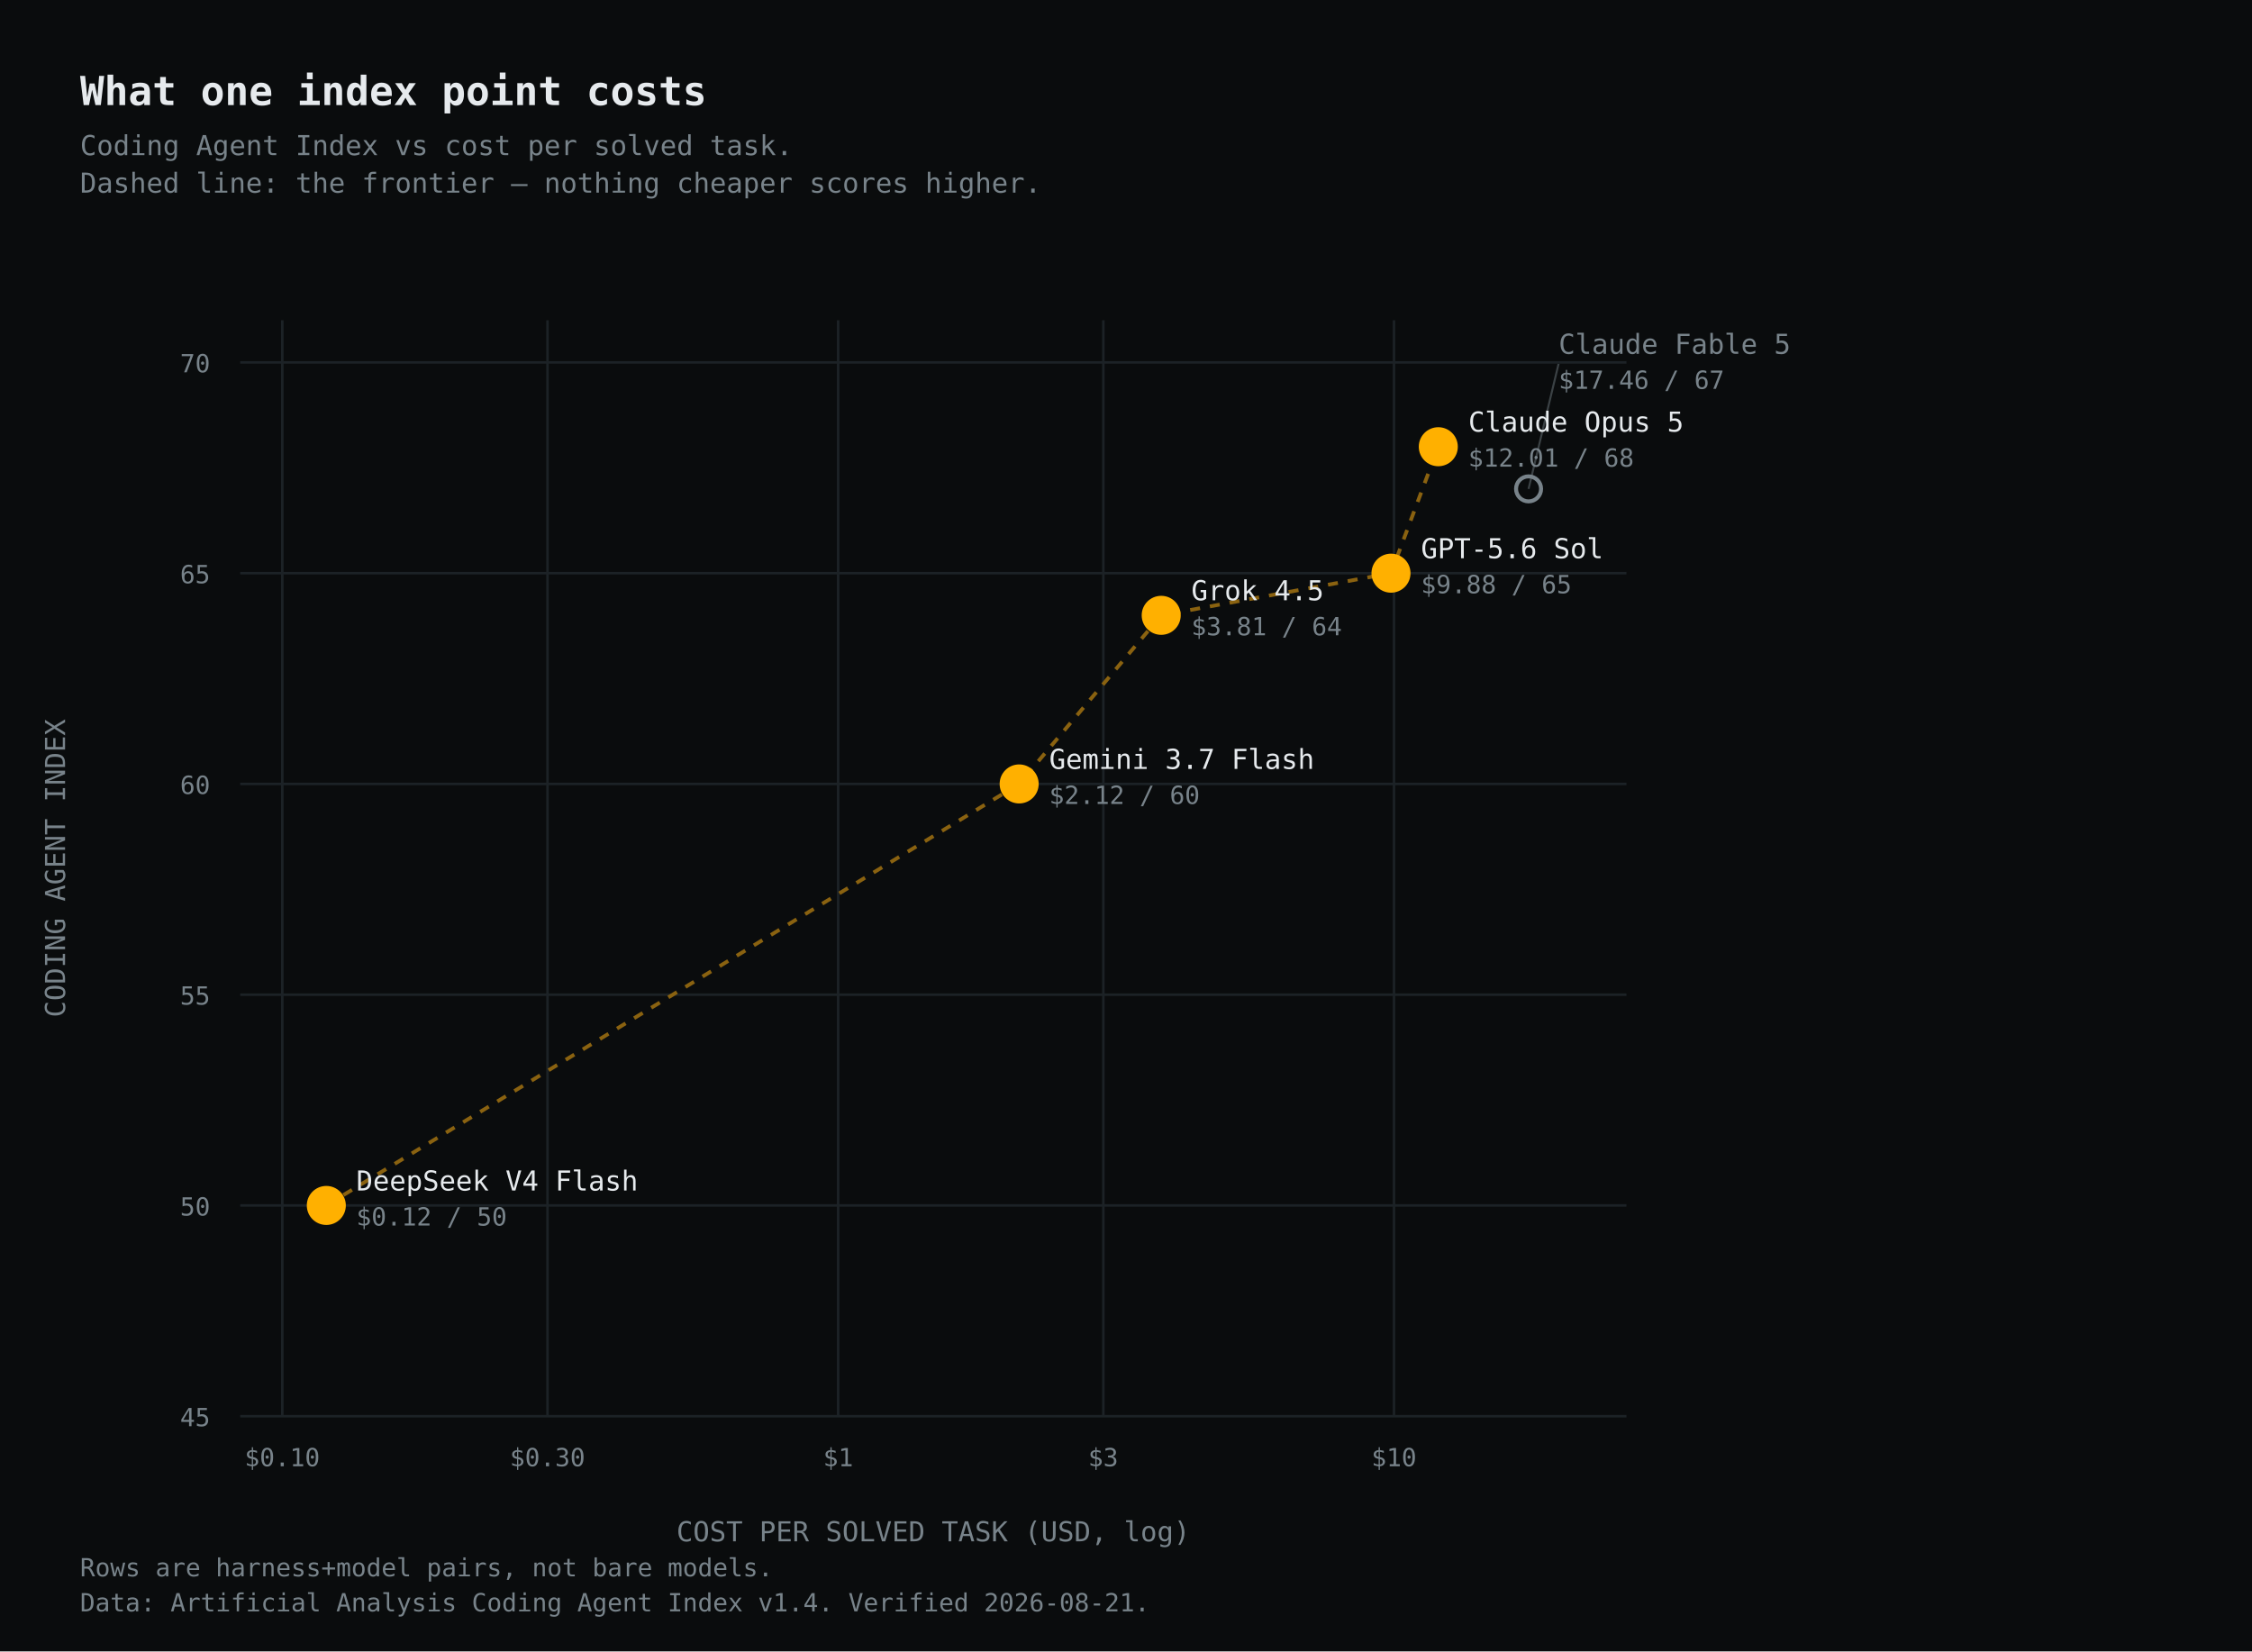
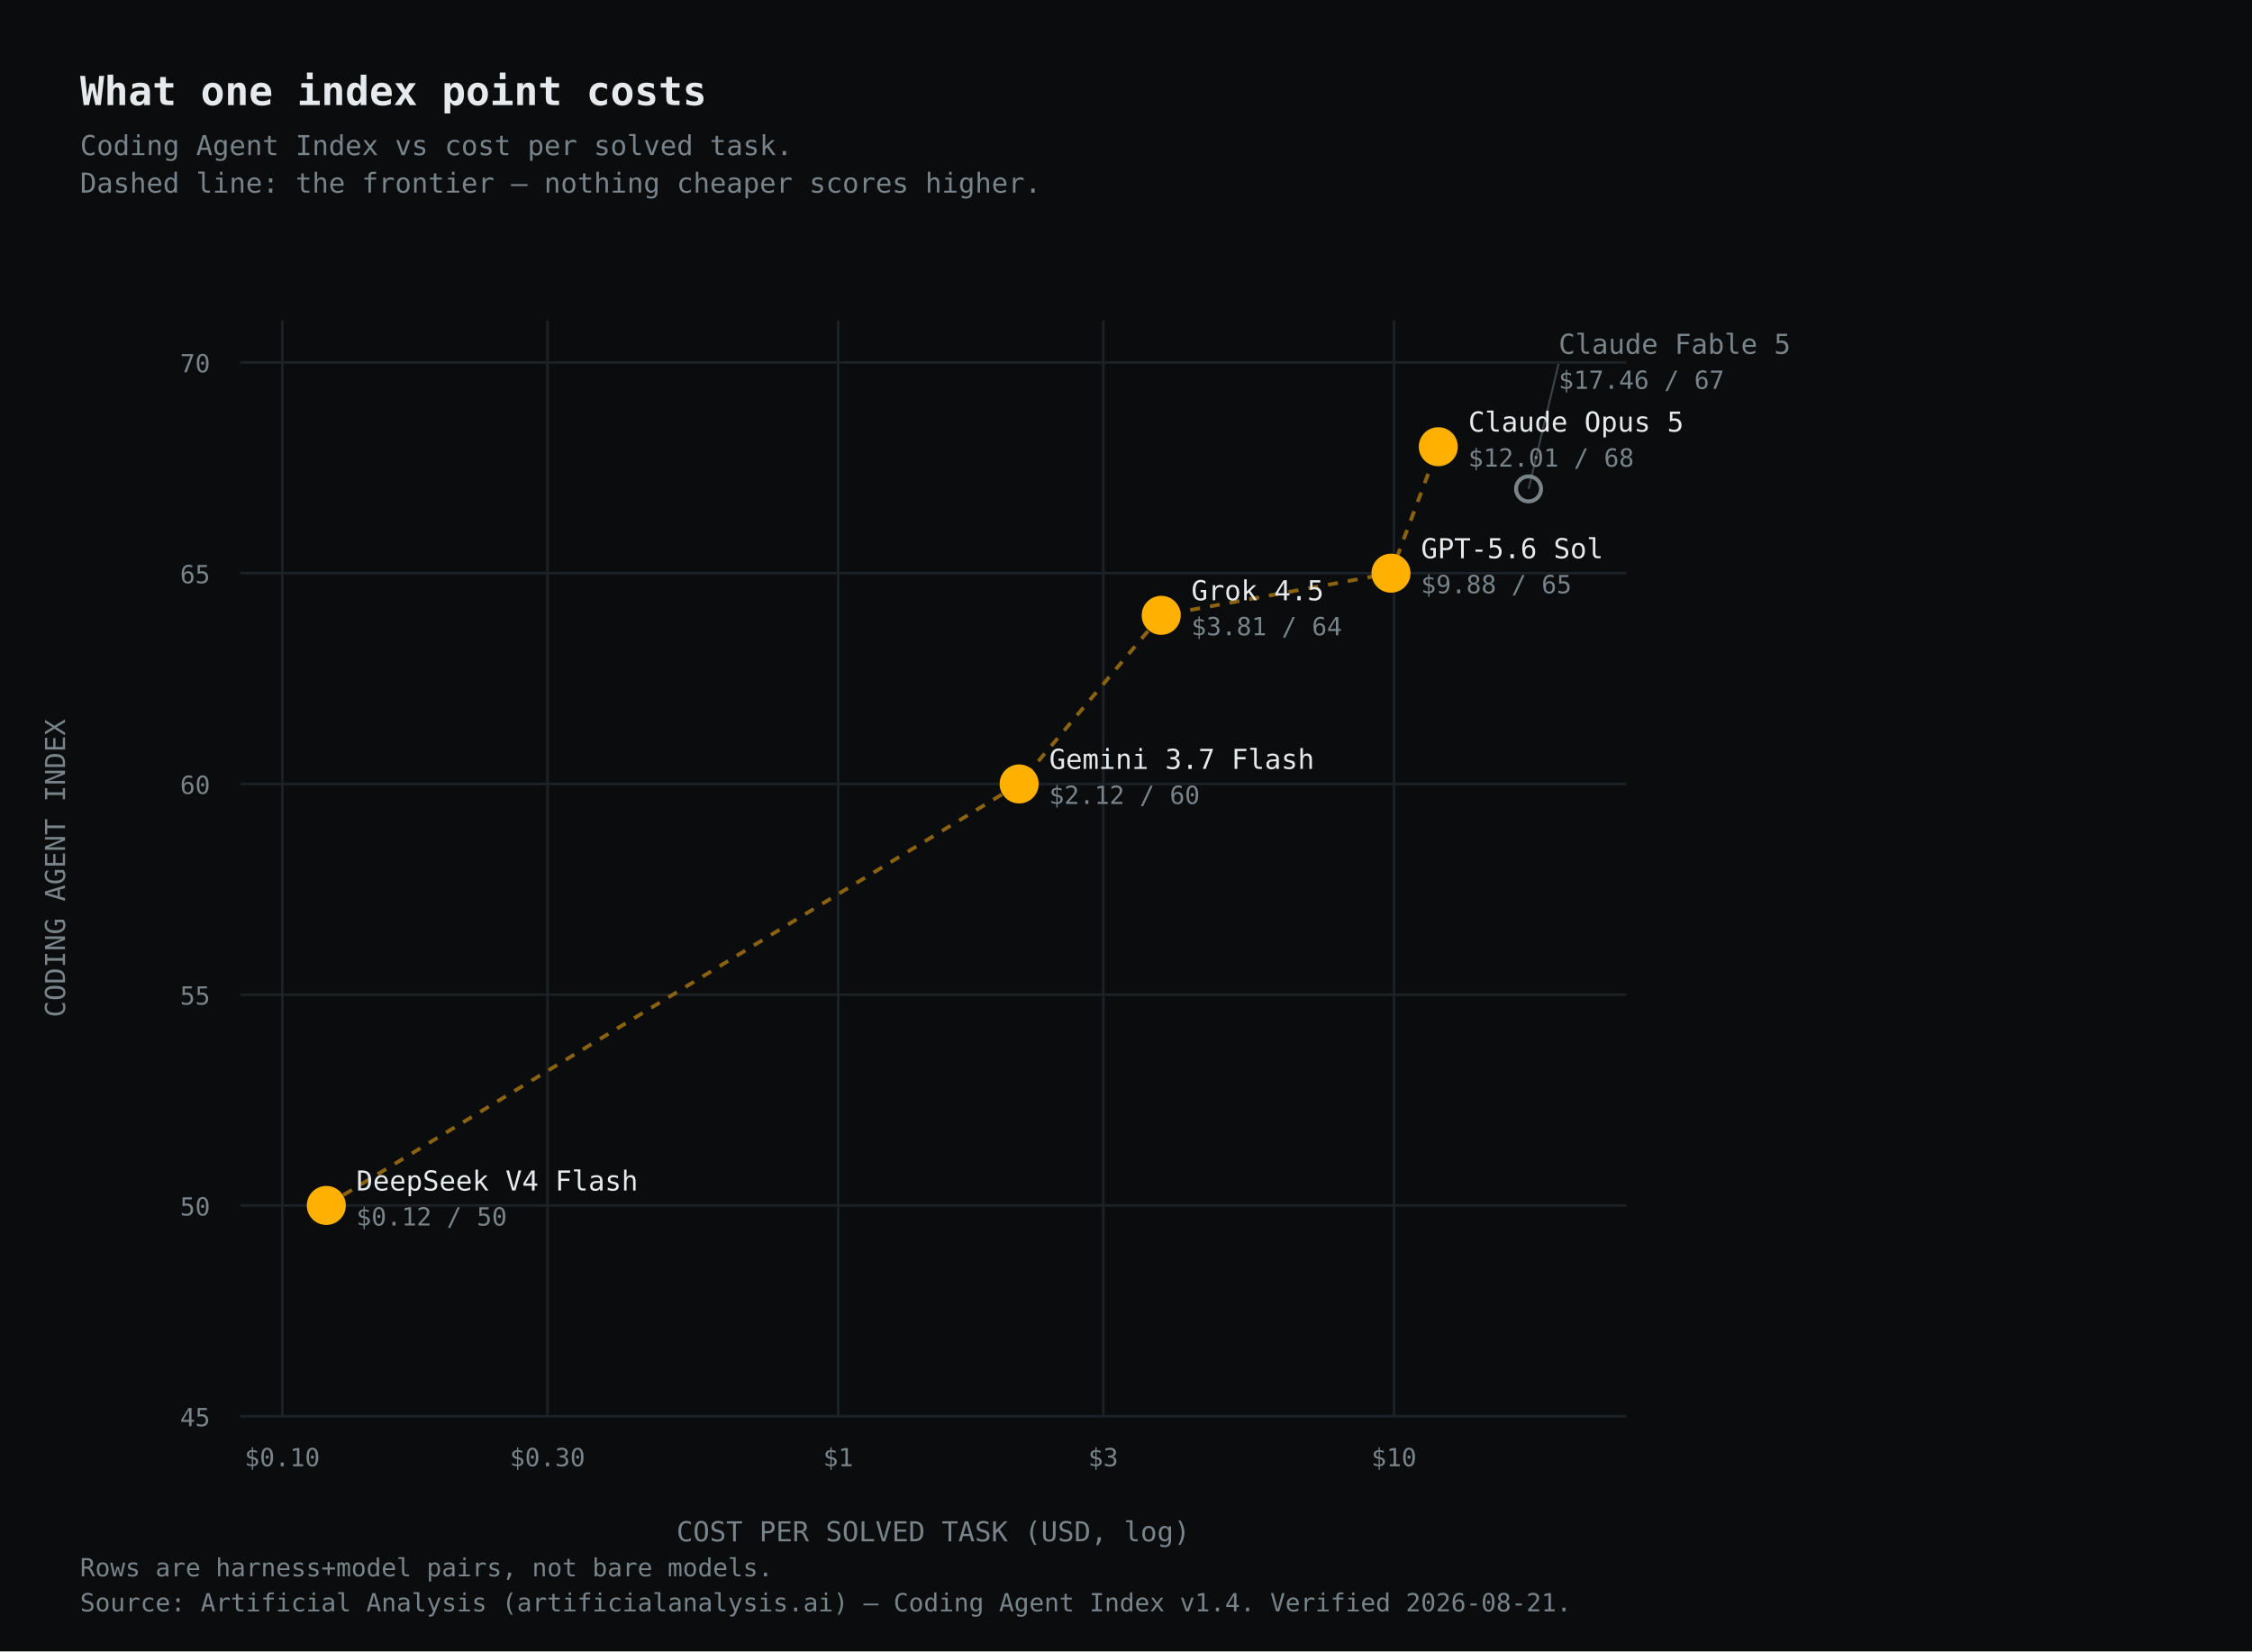
<svg xmlns="http://www.w3.org/2000/svg" width="900" height="660" viewBox="0 0 900 660" role="img" aria-label="What one index point costs">
  <rect width="900" height="660" fill="#0A0C0D" />
  <text x="32.0" y="42.0" fill="#E6EAED" font-family="JetBrains Mono, SFMono-Regular, Menlo, Consolas, monospace" font-size="16.0" font-weight="700" text-anchor="start">What one index point costs</text>
  <text x="32.0" y="62.0" fill="#78838A" font-family="JetBrains Mono, SFMono-Regular, Menlo, Consolas, monospace" font-size="11.0" font-weight="400" text-anchor="start">Coding Agent Index vs cost per solved task.</text>
  <text x="32.0" y="77.0" fill="#78838A" font-family="JetBrains Mono, SFMono-Regular, Menlo, Consolas, monospace" font-size="11.0" font-weight="400" text-anchor="start">Dashed line: the frontier — nothing cheaper scores higher.</text>
  <line x1="610.883" y1="195.385" x2="622.883" y2="145.385" stroke="#78838A" stroke-width="0.8" opacity="0.45" />
  <line x1="112.821" y1="128" x2="112.821" y2="566" stroke="#1C2226" />
  <text x="112.8" y="586.0" fill="#78838A" font-family="JetBrains Mono, SFMono-Regular, Menlo, Consolas, monospace" font-size="10.0" font-weight="400" text-anchor="middle">$0.10</text>
  <line x1="218.808" y1="128" x2="218.808" y2="566" stroke="#1C2226" />
  <text x="218.8" y="586.0" fill="#78838A" font-family="JetBrains Mono, SFMono-Regular, Menlo, Consolas, monospace" font-size="10.0" font-weight="400" text-anchor="middle">$0.30</text>
  <line x1="334.961" y1="128" x2="334.961" y2="566" stroke="#1C2226" />
  <text x="335.0" y="586.0" fill="#78838A" font-family="JetBrains Mono, SFMono-Regular, Menlo, Consolas, monospace" font-size="10.0" font-weight="400" text-anchor="middle">$1</text>
  <line x1="440.948" y1="128" x2="440.948" y2="566" stroke="#1C2226" />
  <text x="440.9" y="586.0" fill="#78838A" font-family="JetBrains Mono, SFMono-Regular, Menlo, Consolas, monospace" font-size="10.0" font-weight="400" text-anchor="middle">$3</text>
  <line x1="557.101" y1="128" x2="557.101" y2="566" stroke="#1C2226" />
  <text x="557.1" y="586.0" fill="#78838A" font-family="JetBrains Mono, SFMono-Regular, Menlo, Consolas, monospace" font-size="10.0" font-weight="400" text-anchor="middle">$10</text>
  <line x1="96" y1="566" x2="650" y2="566" stroke="#1C2226" />
  <text x="84.0" y="570.0" fill="#78838A" font-family="JetBrains Mono, SFMono-Regular, Menlo, Consolas, monospace" font-size="10.0" font-weight="400" text-anchor="end">45</text>
  <line x1="96" y1="481.769" x2="650" y2="481.769" stroke="#1C2226" />
  <text x="84.0" y="485.8" fill="#78838A" font-family="JetBrains Mono, SFMono-Regular, Menlo, Consolas, monospace" font-size="10.0" font-weight="400" text-anchor="end">50</text>
  <line x1="96" y1="397.538" x2="650" y2="397.538" stroke="#1C2226" />
  <text x="84.0" y="401.5" fill="#78838A" font-family="JetBrains Mono, SFMono-Regular, Menlo, Consolas, monospace" font-size="10.0" font-weight="400" text-anchor="end">55</text>
  <line x1="96" y1="313.308" x2="650" y2="313.308" stroke="#1C2226" />
  <text x="84.0" y="317.3" fill="#78838A" font-family="JetBrains Mono, SFMono-Regular, Menlo, Consolas, monospace" font-size="10.0" font-weight="400" text-anchor="end">60</text>
  <line x1="96" y1="229.077" x2="650" y2="229.077" stroke="#1C2226" />
  <text x="84.0" y="233.1" fill="#78838A" font-family="JetBrains Mono, SFMono-Regular, Menlo, Consolas, monospace" font-size="10.0" font-weight="400" text-anchor="end">65</text>
  <line x1="96" y1="144.846" x2="650" y2="144.846" stroke="#1C2226" />
  <text x="84.0" y="148.8" fill="#78838A" font-family="JetBrains Mono, SFMono-Regular, Menlo, Consolas, monospace" font-size="10.0" font-weight="400" text-anchor="end">70</text>
  <text x="373.0" y="616.0" fill="#78838A" font-family="JetBrains Mono, SFMono-Regular, Menlo, Consolas, monospace" font-size="11.0" font-weight="400" text-anchor="middle">COST PER SOLVED TASK (USD, log)</text>
  <text x="26" y="347" fill="#78838A" font-family="JetBrains Mono, SFMono-Regular, Menlo, Consolas, monospace" font-size="11" text-anchor="middle" transform="rotate(-90 26 347)">CODING AGENT INDEX</text>
  <polyline points="130.41,481.769 407.301,313.308 464.071,245.923 555.906,229.077 574.808,178.538" fill="none" stroke="#8A6210" stroke-width="1.5" stroke-dasharray="4 4" />
  <circle cx="130.41" cy="481.769" r="7" fill="#FFB000" stroke="#FFB000" stroke-width="1.6" />
  <text x="142.4" y="475.8" fill="#E6EAED" font-family="JetBrains Mono, SFMono-Regular, Menlo, Consolas, monospace" font-size="11.0" font-weight="400" text-anchor="start">DeepSeek V4 Flash</text>
  <text x="142.4" y="489.8" fill="#78838A" font-family="JetBrains Mono, SFMono-Regular, Menlo, Consolas, monospace" font-size="10.0" font-weight="400" text-anchor="start">$0.12 / 50</text>
  <circle cx="407.301" cy="313.308" r="7" fill="#FFB000" stroke="#FFB000" stroke-width="1.6" />
  <text x="419.3" y="307.3" fill="#E6EAED" font-family="JetBrains Mono, SFMono-Regular, Menlo, Consolas, monospace" font-size="11.0" font-weight="400" text-anchor="start">Gemini 3.7 Flash</text>
  <text x="419.3" y="321.3" fill="#78838A" font-family="JetBrains Mono, SFMono-Regular, Menlo, Consolas, monospace" font-size="10.0" font-weight="400" text-anchor="start">$2.12 / 60</text>
  <circle cx="464.071" cy="245.923" r="7" fill="#FFB000" stroke="#FFB000" stroke-width="1.6" />
  <text x="476.1" y="239.9" fill="#E6EAED" font-family="JetBrains Mono, SFMono-Regular, Menlo, Consolas, monospace" font-size="11.0" font-weight="400" text-anchor="start">Grok 4.5</text>
  <text x="476.1" y="253.9" fill="#78838A" font-family="JetBrains Mono, SFMono-Regular, Menlo, Consolas, monospace" font-size="10.0" font-weight="400" text-anchor="start">$3.81 / 64</text>
  <circle cx="555.906" cy="229.077" r="7" fill="#FFB000" stroke="#FFB000" stroke-width="1.6" />
  <text x="567.9" y="223.1" fill="#E6EAED" font-family="JetBrains Mono, SFMono-Regular, Menlo, Consolas, monospace" font-size="11.0" font-weight="400" text-anchor="start">GPT-5.6 Sol</text>
  <text x="567.9" y="237.1" fill="#78838A" font-family="JetBrains Mono, SFMono-Regular, Menlo, Consolas, monospace" font-size="10.0" font-weight="400" text-anchor="start">$9.88 / 65</text>
  <circle cx="574.808" cy="178.538" r="7" fill="#FFB000" stroke="#FFB000" stroke-width="1.6" />
  <text x="586.8" y="172.5" fill="#E6EAED" font-family="JetBrains Mono, SFMono-Regular, Menlo, Consolas, monospace" font-size="11.0" font-weight="400" text-anchor="start">Claude Opus 5</text>
  <text x="586.8" y="186.5" fill="#78838A" font-family="JetBrains Mono, SFMono-Regular, Menlo, Consolas, monospace" font-size="10.0" font-weight="400" text-anchor="start">$12.01 / 68</text>
  <circle cx="610.883" cy="195.385" r="5" fill="none" stroke="#78838A" stroke-width="1.6" />
  <text x="622.9" y="141.4" fill="#78838A" font-family="JetBrains Mono, SFMono-Regular, Menlo, Consolas, monospace" font-size="11.0" font-weight="400" text-anchor="start">Claude Fable 5</text>
  <text x="622.9" y="155.4" fill="#78838A" font-family="JetBrains Mono, SFMono-Regular, Menlo, Consolas, monospace" font-size="10.0" font-weight="400" text-anchor="start">$17.46 / 67</text>
  <text x="32.0" y="630.0" fill="#78838A" font-family="JetBrains Mono, SFMono-Regular, Menlo, Consolas, monospace" font-size="10.0" font-weight="400" text-anchor="start">Rows are harness+model pairs, not bare models.</text>
-   <text x="32.0" y="644.0" fill="#78838A" font-family="JetBrains Mono, SFMono-Regular, Menlo, Consolas, monospace" font-size="10.0" font-weight="400" text-anchor="start">Data: Artificial Analysis Coding Agent Index v1.4. Verified 2026-08-21.</text>
+   <text x="32.0" y="644.0" fill="#78838A" font-family="JetBrains Mono, SFMono-Regular, Menlo, Consolas, monospace" font-size="10.0" font-weight="400" text-anchor="start">Source: Artificial Analysis (artificialanalysis.ai) — Coding Agent Index v1.4. Verified 2026-08-21.</text>
</svg>
